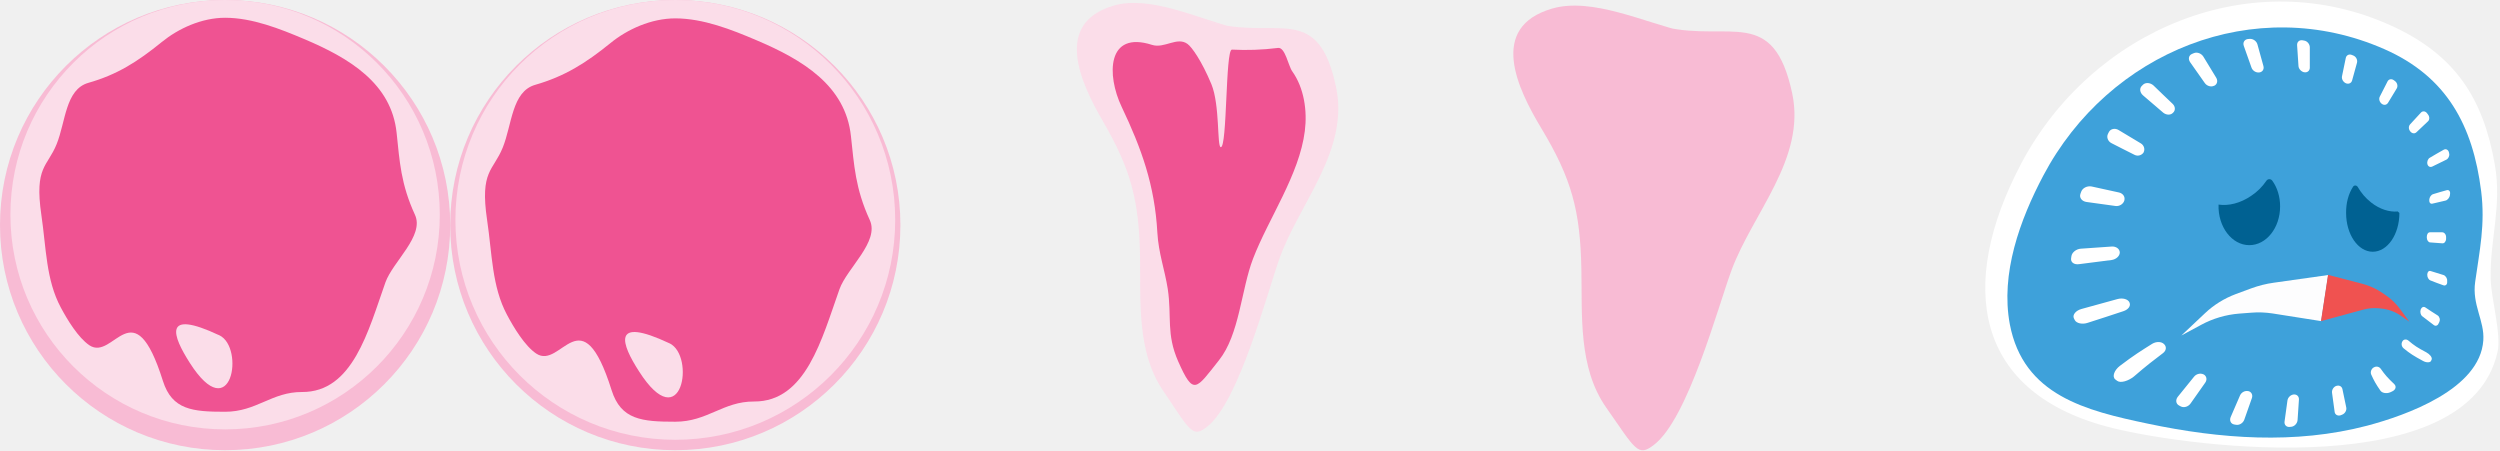
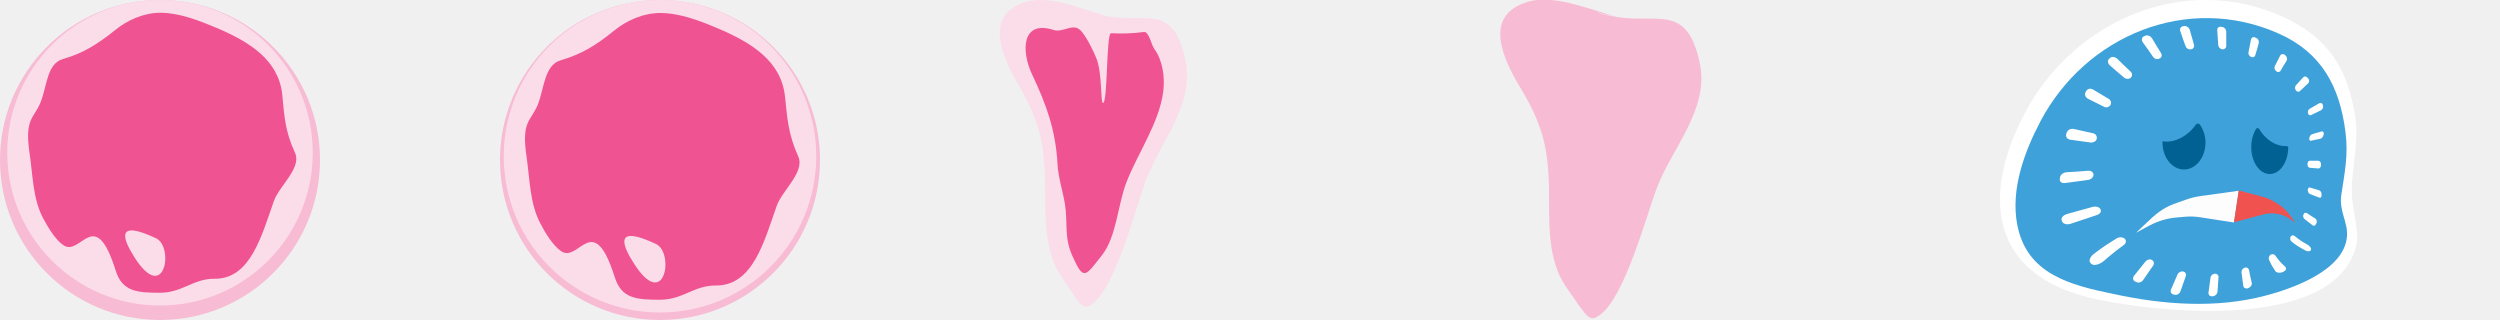
- <svg xmlns="http://www.w3.org/2000/svg" version="1.1" x="0px" y="0px" viewBox="0 0 1632.6 294" style="enable-background:new 0 0 1632.6 294;" xml:space="preserve">
+ <svg xmlns="http://www.w3.org/2000/svg" version="1.1" x="0px" y="0px" viewBox="0 0 1000 128" style="enable-background:new 0 0 1000 128;" xml:space="preserve">
  <style type="text/css">
- 	.st0{fill:#F8BBD4;}
- 	.st1{fill:#FBDDE9;}
- 	.st2{fill:#EF5392;}
- 	.st3{fill:#FFFFFF;}
- 	.st4{fill:#3EA1DA;}
- 	.st5{fill:#FDFDFE;}
- 	.st6{fill:#F05250;}
- 	.st7{fill:#006192;}
+ 	.st0{display:none;}
+ 	.st1{display:inline;fill:#F8BBD4;}
+ 	.st2{display:inline;fill:#FBDDE9;}
+ 	.st3{display:inline;fill:#EF5392;}
+ 	.st4{fill:#FFFFFF;}
+ 	.st5{fill:#3EA1DA;}
+ 	.st6{fill:#FDFDFE;}
+ 	.st7{fill:#F05250;}
+ 	.st8{fill:#006192;}
+ 	.st9{fill:#F8BBD4;}
+ 	.st10{fill:#FBDDE9;}
+ 	.st11{fill:#EF5392;}
</style>
-   <g id="Button_2">
-     <path class="st0" d="M1087.4,17.7c42.4,9.7,70.8-14,83,43.4c9,42.5-25.9,78.1-39.7,115.5c-9,24.5-28.4,96.9-50.6,113.9   c-10.5,8.1-11.8,3.4-31.3-24.5c-18.2-26.1-15.5-60.3-16.1-90.2c-0.7-38.1-6.3-59.1-26.2-92.1c-15.7-26.1-34.7-65.9,7.1-78.1   c26-7.6,60.9,9.3,86.2,15c-7.8-1.8-15.7-3.6-23.5-5.4C1079.9,16,1083.6,16.8,1087.4,17.7C1119.2,25,1047.5,8.5,1087.4,17.7z" />
-     <circle class="st0" cx="147" cy="147" r="147" />
-     <circle class="st1" cx="147" cy="140.2" r="140.2" />
-     <path class="st2" d="M271,140.3c6.3,13.7-14.5,30.6-19.3,44.1c-11.2,31.6-21.3,71.8-54.5,71.6c-19.7-0.1-29.7,12.9-50.2,12.9   c-21.2,0-34.6-1.2-40.6-20.1c-19.3-61.3-32-12.7-48-23.3c-7.3-4.9-14.5-16.8-18.7-24.7c-9.7-18.1-9.5-38.9-12.7-60.5   C22.4,108.7,31,109,37,94.1c5.9-14.6,5.7-35.7,20.7-40c18.7-5.3,32-13.7,48-26.7c10.7-8.7,25.9-15.8,41.3-15.8   c17.8,0,36,7.3,51.4,13.8C228.3,38,255.6,54.5,259,86.7C261,105.4,261.7,120.1,271,140.3z" />
-     <path class="st1" d="M143.3,219c16.7,7.9,8,60.9-19.4,17.9C112.8,219.5,105.7,201.3,143.3,219C149.1,221.7,139.8,217.3,143.3,219z" />
-     <circle class="st0" cx="441" cy="147" r="147" />
-     <circle class="st1" cx="441" cy="143.6" r="143.6" />
-     <path class="st2" d="M568,143.7c6.5,14.1-14.9,31.4-19.8,45.2c-11.5,32.3-21.9,73.5-55.8,73.3c-20.2-0.1-30.4,13.2-51.4,13.2   c-21.7,0-35.5-1.2-41.6-20.6c-19.8-62.8-32.8-13-49.2-23.9c-7.5-5-14.8-17.2-19.1-25.3c-9.9-18.5-9.7-39.8-13-61.9   c-4.8-32.3,4-32,10.2-47.3c6.1-15,5.9-36.6,21.2-41c19.1-5.5,32.8-14,49.2-27.3c10.9-8.9,26.5-16.1,42.3-16.1   c18.2,0,36.9,7.4,52.6,14.1c30.6,12.9,58.6,29.8,62.1,62.8C557.8,107.9,558.5,123,568,143.7z" />
-     <path class="st1" d="M437.2,224.2c17.1,8,8.2,62.3-19.9,18.3C405.9,224.8,398.7,206.1,437.2,224.2   C443.1,227,433.6,222.6,437.2,224.2z" />
-     <path class="st1" d="M795.4,15.6c39.5,9.4,65.8-13.5,77.2,41.8c8.4,41-24.1,75.3-37,111.3c-8.4,23.6-26.5,93.4-47.1,109.8   c-9.8,7.8-11,3.3-29.1-23.6c-17-25.1-14.5-58.1-14.9-87c-0.6-36.7-5.8-57-24.3-88.8c-14.6-25.2-32.3-63.5,6.6-75.3   c24.2-7.4,56.7,8.9,80.2,14.5c-7.3-1.7-14.6-3.5-21.9-5.2C788.5,14,792,14.8,795.4,15.6C825.1,22.7,758.3,6.8,795.4,15.6z" />
-     <path class="st2" d="M834.6,31.3c4.7-0.6,6.7,11.7,9.3,15.3c7.7,10.8,9.9,25.7,8.2,39c-3.6,28.6-23.7,57-33.8,83.3   c-7.8,20.3-8.8,49.5-22.3,66.4c-15,18.9-16.5,23.5-26.6,0.7c-7.9-18-4.1-29.1-6.8-47.3c-2-12.7-6-23.2-6.8-36.8   c-1.7-30.9-10.3-54.8-23.3-82.1c-9.9-20.8-9.7-50,19.8-40.5c8.1,2.6,16.4-5.6,23.2-0.6c2.7,1.9,9.2,10.9,15.6,26.3   c5.6,13.6,3.6,40.8,6.1,41.1c4.3,0.5,3-63.9,7.3-63.7C814.4,32.9,824.3,32.6,834.6,31.3z" />
-   </g>
-   <g id="Layer_4">
-     <path class="st3" d="M1320,106.7C1366.1,19.5,1470.6-25,1562.1,17c41,18.8,59.5,46.9,67.1,90.4c4.8,27.1-3.3,49.4-2.7,74.7   c0.3,12.9,7.1,36.2,4.5,47.7c-19,85.2-197.7,62.8-250.7,49.9C1288.4,257.4,1278.2,185.6,1320,106.7   C1346.2,57.2,1313.7,118.5,1320,106.7z" />
-     <path class="st4" d="M1334.4,114.6c42.7-80.8,138.1-119.7,222.7-82.5c40.7,17.9,57.8,49.8,63.2,92.8c2.7,21.6-1,38.5-3.9,59.1   c-2.2,15.1,6.2,25.4,5.3,38.3c-2.2,31.9-50.3,48.9-75.9,55.7c-46.9,12.3-96.1,8.6-143-1.3c-40.5-8.5-81.4-18.4-90.3-64.9   C1306.3,178.7,1319.1,143.5,1334.4,114.6C1358.5,69.1,1328.6,125.6,1334.4,114.6z" />
-   </g>
-   <g id="Layer_5">
+   <g id="Layer_14" class="st0">
+ </g>
+   <g id="sadfari">
+     <path class="st4" d="M810,45.1c19.7-37.2,64.2-56.2,103.3-38.3c17.5,8,25.4,20,28.6,38.6c2,11.6-1.4,21.1-1.2,31.9   c0.1,5.5,3,15.4,1.9,20.4c-8.1,36.3-84.4,26.8-107,21.3C796.6,109.4,792.2,78.8,810,45.1C821.2,24,807.4,50.1,810,45.1z" />
+     <path class="st5" d="M816.2,48.5c18.2-34.5,58.9-51.1,95-35.2c17.4,7.6,24.7,21.3,27,39.6c1.2,9.2-0.4,16.4-1.7,25.2   c-0.9,6.4,2.7,10.8,2.3,16.3c-0.9,13.6-21.4,20.9-32.4,23.8c-20,5.3-41,3.7-61-0.6c-17.3-3.6-34.7-7.9-38.5-27.7   C804.2,75.8,809.7,60.8,816.2,48.5C826.5,29.1,813.7,53.1,816.2,48.5z" />
    <g>
-       <path class="st3" d="M1496.3,278.7c-0.4,0-0.8,0.1-1.1,0.1c-2.1,0.2-3.6-1.4-3.3-3.5c0.7-5.5,1.1-8.3,1.9-13.8    c0.3-2,2.1-3.7,4.1-3.9c0.1,0,0.1,0,0.1,0c2-0.1,3.4,1.3,3.3,3.3c-0.4,5.4-0.5,8.1-0.9,13.5    C1500.2,276.5,1498.4,278.5,1496.3,278.7z M1524.6,268.9c-0.7-5-1-7.5-1.7-12.5c-0.2-1.8,1-3.8,2.8-4.4c0.1,0,0.1,0,0.1,0    c1.8-0.6,3.5,0.3,3.9,2.1c1,4.8,1.5,7.2,2.5,12c0.4,1.8-0.8,4-2.7,4.7c-0.3,0.1-0.7,0.3-1,0.4    C1526.6,271.8,1524.8,270.8,1524.6,268.9z M1460.2,277.4c-0.4-0.1-0.8-0.1-1.2-0.2c-2.2-0.4-3.2-2.6-2.3-4.8    c2.4-5.6,3.7-8.5,6.1-14.1c0.9-2.1,3.2-3.3,5.3-2.9c0,0,0.1,0,0.1,0c2,0.4,3.1,2.4,2.4,4.5c-2,5.7-3,8.5-5,14.2    C1464.8,276.3,1462.4,277.8,1460.2,277.4z M1554.5,255.1c-2.9-4.2-4.1-6.3-6-10.5c-0.7-1.6,0-3.6,1.5-4.6c0,0,0,0,0.1,0    c1.5-1,3.5-0.7,4.6,0.8c2.8,4,4.6,6,8.8,10c1.6,1.5,1.1,3.7-1.3,4.8c-0.4,0.2-0.9,0.4-1.3,0.6    C1558.5,257.2,1555.6,256.7,1554.5,255.1z M1424.1,265.4c-0.4-0.2-0.8-0.4-1.1-0.6c-2.1-1.1-2.4-3.7-0.8-5.7    c4.2-5.2,6.4-7.9,10.6-13.1c1.5-1.9,4.3-2.5,6.2-1.5c0,0,0.1,0,0.1,0c1.9,1.1,2.4,3.4,1,5.4c-3.8,5.4-5.7,8.1-9.5,13.5    C1429.1,265.6,1426.2,266.5,1424.1,265.4z M1582.3,235.7c-6.1-3.3-8.6-4.9-12.6-8.2c-1.5-1.2-1.7-3.3-0.8-4.6c0,0,0,0,0-0.1    c0.9-1.3,2.6-1.5,4-0.3c3.6,3.1,5.9,4.6,11.6,7.6c2.2,1.2,3.9,3.2,3.5,4.6c-0.1,0.2-0.2,0.5-0.3,0.7    C1587.3,236.9,1584.6,237,1582.3,235.7z M1382.6,248.7c-0.4-0.3-0.8-0.6-1.2-0.9c-2.3-1.8-0.7-6.1,3-8.9    c9.5-7.2,13.8-9.8,21.1-14.4c2.7-1.6,6-1.5,7.7,0.2c0,0,0,0,0.1,0.1c1.7,1.7,1.4,4.2-0.9,5.9c-6.3,4.8-10.1,7.6-18.9,15.2    C1390,248.7,1384.9,250.4,1382.6,248.7z M1589.4,212.3c-3-2.3-4.6-3.5-7.6-5.8c-1.1-0.9-1.5-2.8-1-4.3c0,0,0,0,0-0.1    c0.6-1.5,1.9-2.1,3.1-1.3c3.1,2.1,4.7,3.1,8,5.2c1.2,0.8,1.8,2.7,1.1,4.2c-0.1,0.3-0.2,0.6-0.4,0.8    C1592.1,212.6,1590.6,213.2,1589.4,212.3z M1354.9,209c-0.2-0.4-0.4-0.8-0.6-1.2c-1-2.2,1.3-5,4.9-6c9.3-2.6,14.3-3.9,23.6-6.5    c3.4-0.9,6.7,0,7.8,2.1c0,0,0,0.1,0,0.1c1.1,2.1-0.6,4.6-3.9,5.7c-9.2,3.1-14.1,4.6-23.3,7.6C1360,212,1356,211.2,1354.9,209z     M1595.6,186.3c-3.6-1.3-5.3-1.9-8.5-3.2c-1.2-0.5-2.1-2.2-2-3.8c0,0,0,0,0-0.1c0.1-1.6,1-2.6,2.2-2.2c3.2,1,4.8,1.5,8.4,2.6    c1.3,0.4,2.5,2.1,2.4,3.7c0,0.3,0,0.6,0,0.9C1598.2,185.8,1597,186.8,1595.6,186.3z M1352.5,168.8c0.1-0.5,0.1-0.9,0.2-1.4    c0.3-2.5,3.1-4.8,6.2-5c7.9-0.5,12-0.8,20.1-1.4c2.9-0.2,5.2,1.5,5.3,3.8c0,0,0,0.1,0,0.1c0,2.3-2.4,4.5-5.4,4.9    c-8.5,1.1-12.9,1.6-21.1,2.7C1354.5,173,1352.2,171.3,1352.5,168.8z M1595,158.9c-3.5-0.3-5.1-0.4-8.1-0.6    c-1.1-0.1-2.1-1.5-2.1-3.2c0-0.1,0-0.2,0-0.4c0-1.7,0.8-3,2-3c3,0,4.6,0,8.1,0c1.3,0,2.5,1.4,2.5,3.1c0,0.4,0,0.7,0,1.1    C1597.4,157.6,1596.3,159,1595,158.9z M1381.4,134.5c-7.5-1.1-11.2-1.6-18.8-2.6c-3-0.4-4.9-2.8-4-5.3c0.2-0.5,0.3-0.9,0.5-1.4    c0.9-2.5,4-4,6.9-3.4c7.2,1.6,10.7,2.4,17.8,3.9c2.6,0.6,4.1,2.8,3.5,5.1c0,0,0,0.1,0,0.1C1386.6,133.3,1384,134.9,1381.4,134.5z     M1586.4,130.5C1586.4,130.5,1586.4,130.5,1586.4,130.5c0.1-1.7,1.2-3.3,2.5-3.7c3.4-1,5.1-1.6,8.9-2.6c1.4-0.4,2.4,0.7,2.2,2.3    c0,0.3-0.1,0.6-0.1,0.9c-0.2,1.7-1.6,3.3-2.9,3.6c-3.7,0.8-5.4,1.2-8.6,2C1587.1,133.3,1586.3,132.2,1586.4,130.5z M1393.9,101.1    c-6.1-3-9-4.6-15-7.6c-2.4-1.2-3.4-4-2.3-6.1c0.2-0.4,0.4-0.8,0.6-1.2c1.1-2.1,4-2.7,6.3-1.3c5.9,3.5,8.7,5.2,14.5,8.7    c2.1,1.2,2.9,3.8,1.9,5.8c0,0,0,0.1,0,0.1C1398.6,101.5,1396,102.2,1393.9,101.1z M1585.2,107.2    C1585.2,107.1,1585.2,107.1,1585.2,107.2c-0.4-1.6,0.3-3.5,1.6-4.2c3.5-2.1,5.3-3.1,9-5.2c1.4-0.8,2.9-0.1,3.4,1.5    c0.1,0.3,0.2,0.6,0.2,0.9c0.4,1.6-0.5,3.4-1.9,4.1c-3.8,1.8-5.6,2.7-9.2,4.5C1586.9,109.4,1585.6,108.7,1585.2,107.2z     M1412.7,73.6c-5.3-4.5-7.9-6.8-13.2-11.3c-2.1-1.8-2.5-4.6-0.8-6.2c0.3-0.3,0.6-0.6,0.9-0.9c1.7-1.5,4.7-1.2,6.7,0.6    c5,4.8,7.4,7.2,12.5,12c1.8,1.7,2,4.3,0.3,5.8c0,0,0,0-0.1,0.1C1417.5,75.3,1414.7,75.2,1412.7,73.6z M1574,85.8    C1574,85.8,1573.9,85.8,1574,85.8c-1.2-1.4-1.2-3.4-0.1-4.6c2.8-3.1,4.2-4.6,7.1-7.7c1.1-1.2,2.9-1,4,0.5c0.2,0.3,0.4,0.5,0.6,0.8    c1.1,1.4,1.1,3.5-0.1,4.5c-3,2.8-4.5,4.2-7.5,7.1C1576.8,87.5,1575.1,87.2,1574,85.8z M1439.8,54.2c-3.8-5.4-5.7-8.1-9.5-13.5    c-1.5-2.1-1-4.6,1.2-5.5c0.4-0.2,0.8-0.3,1.2-0.5c2.1-0.9,4.9,0.2,6.2,2.3c3.3,5.5,5,8.3,8.4,13.8c1.2,2,0.6,4.3-1.3,5.2    c0,0-0.1,0-0.1,0C1443.9,57,1441.2,56.2,1439.8,54.2z M1555.4,67.8C1555.3,67.8,1555.3,67.7,1555.4,67.8c-1.5-1.1-2.1-3.2-1.3-4.7    c2.1-4,3.1-6,5.1-10c0.8-1.5,2.6-1.8,4.1-0.7c0.3,0.2,0.5,0.4,0.8,0.6c1.5,1.2,1.9,3.3,1.1,4.7c-2.3,3.8-3.4,5.7-5.7,9.4    C1558.6,68.6,1556.8,68.9,1555.4,67.8z M1470.3,44.1c-2-5.7-3-8.5-5-14.1c-0.8-2.2,0.4-4.2,2.6-4.5c0.4,0,0.8-0.1,1.2-0.1    c2.2-0.2,4.5,1.4,5.1,3.6c1.6,5.6,2.4,8.5,3.9,14.1c0.6,2.1-0.6,3.9-2.6,4.2c0,0-0.1,0-0.1,0C1473.3,47.6,1471,46.2,1470.3,44.1z     M1532,54.4C1532,54.4,1532,54.4,1532,54.4c-1.8-0.8-2.9-2.7-2.6-4.5c1-4.8,1.5-7.2,2.5-12.1c0.4-1.8,2.2-2.7,4-1.9    c0.3,0.1,0.7,0.3,1,0.4c1.8,0.8,2.8,2.9,2.3,4.7c-1.3,4.6-1.9,7-3.2,11.6C1535.5,54.3,1533.8,55.1,1532,54.4z M1501,43.1    c-0.4-5.4-0.6-8.1-0.9-13.6c-0.1-2.1,1.4-3.5,3.5-3.2c0.4,0.1,0.7,0.1,1.1,0.2c2,0.3,3.7,2.3,3.7,4.4c0,5.3,0,8,0,13.3    c0,1.9-1.5,3.3-3.5,3c-0.1,0-0.1,0-0.2,0C1502.8,46.8,1501.1,45,1501,43.1z" />
+       <path class="st4" d="M885.3,118.5c-0.2,0-0.3,0-0.5,0c-0.9,0.1-1.5-0.6-1.4-1.5c0.3-2.4,0.5-3.5,0.8-5.9c0.1-0.9,0.9-1.6,1.7-1.6    c0,0,0,0,0.1,0c0.8-0.1,1.5,0.6,1.4,1.4c-0.2,2.3-0.2,3.5-0.4,5.8C886.9,117.6,886.1,118.4,885.3,118.5z M897.3,114.3    c-0.3-2.1-0.4-3.2-0.7-5.3c-0.1-0.8,0.4-1.6,1.2-1.9c0,0,0,0,0.1,0c0.8-0.3,1.5,0.1,1.7,0.9c0.4,2.1,0.6,3.1,1.1,5.1    c0.2,0.8-0.4,1.7-1.1,2c-0.1,0.1-0.3,0.1-0.4,0.2C898.2,115.6,897.4,115.1,897.3,114.3z M869.9,117.9c-0.2,0-0.3-0.1-0.5-0.1    c-0.9-0.2-1.4-1.1-1-2c1-2.4,1.6-3.6,2.6-6c0.4-0.9,1.4-1.4,2.3-1.2c0,0,0,0,0,0c0.9,0.2,1.3,1,1,1.9c-0.8,2.4-1.3,3.6-2.1,6    C871.8,117.5,870.8,118.1,869.9,117.9z M910.1,108.4c-1.2-1.8-1.7-2.7-2.5-4.5c-0.3-0.7,0-1.5,0.6-2c0,0,0,0,0,0    c0.7-0.4,1.5-0.3,2,0.4c1.2,1.7,1.9,2.6,3.8,4.3c0.7,0.6,0.5,1.6-0.5,2c-0.2,0.1-0.4,0.2-0.6,0.3    C911.8,109.3,910.6,109.1,910.1,108.4z M854.5,112.8c-0.2-0.1-0.3-0.2-0.5-0.2c-0.9-0.5-1-1.6-0.3-2.4c1.8-2.2,2.7-3.4,4.5-5.6    c0.7-0.8,1.8-1.1,2.6-0.6c0,0,0,0,0,0c0.8,0.5,1,1.5,0.4,2.3c-1.6,2.3-2.4,3.5-4,5.8C856.6,112.9,855.4,113.3,854.5,112.8z     M922,100.1c-2.6-1.4-3.7-2.1-5.4-3.5c-0.6-0.5-0.7-1.4-0.3-2c0,0,0,0,0,0c0.4-0.6,1.1-0.6,1.7-0.1c1.6,1.3,2.5,2,4.9,3.3    c0.9,0.5,1.7,1.4,1.5,2c0,0.1-0.1,0.2-0.1,0.3C924.1,100.6,922.9,100.7,922,100.1z M836.8,105.7c-0.2-0.1-0.4-0.3-0.5-0.4    c-1-0.8-0.3-2.6,1.3-3.8c4.1-3.1,5.9-4.2,9-6.1c1.1-0.7,2.6-0.6,3.3,0.1c0,0,0,0,0,0c0.7,0.7,0.6,1.8-0.4,2.5    c-2.7,2-4.3,3.2-8.1,6.5C839.9,105.7,837.7,106.4,836.8,105.7z M925,90.1c-1.3-1-1.9-1.5-3.2-2.5c-0.5-0.4-0.7-1.2-0.4-1.8    c0,0,0,0,0,0c0.2-0.6,0.8-0.9,1.3-0.6c1.3,0.9,2,1.3,3.4,2.2c0.5,0.3,0.8,1.1,0.5,1.8c0,0.1-0.1,0.2-0.2,0.4    C926.1,90.3,925.5,90.5,925,90.1z M824.9,88.7c-0.1-0.2-0.2-0.3-0.2-0.5c-0.4-1,0.5-2.1,2.1-2.6c4-1.1,6.1-1.7,10.1-2.8    c1.4-0.4,2.9,0,3.3,0.9c0,0,0,0,0,0c0.5,0.9-0.2,2-1.7,2.4c-3.9,1.3-6,2-9.9,3.3C827.1,90,825.4,89.7,824.9,88.7z M927.6,79    c-1.5-0.6-2.2-0.8-3.6-1.4c-0.5-0.2-0.9-0.9-0.9-1.6c0,0,0,0,0,0c0-0.7,0.4-1.1,0.9-1c1.4,0.4,2.1,0.7,3.6,1.1    c0.6,0.2,1.1,0.9,1,1.6c0,0.1,0,0.3,0,0.4C928.7,78.8,928.2,79.3,927.6,79z M823.9,71.6c0-0.2,0.1-0.4,0.1-0.6    c0.1-1.1,1.3-2,2.6-2.1c3.4-0.2,5.1-0.3,8.6-0.6c1.2-0.1,2.2,0.6,2.2,1.6c0,0,0,0,0,0c0,1-1,1.9-2.3,2.1c-3.6,0.5-5.5,0.7-9,1.2    C824.7,73.4,823.8,72.7,823.9,71.6z M927.4,67.4c-1.5-0.1-2.2-0.2-3.5-0.3c-0.5,0-0.9-0.6-0.9-1.3c0-0.1,0-0.1,0-0.2    c0-0.7,0.4-1.3,0.8-1.3c1.3,0,2,0,3.5,0c0.6,0,1.1,0.6,1.1,1.3c0,0.2,0,0.3,0,0.5C928.4,66.8,927.9,67.4,927.4,67.4z M836.2,57    c-3.2-0.4-4.8-0.7-8-1.1c-1.3-0.2-2.1-1.2-1.7-2.3c0.1-0.2,0.1-0.4,0.2-0.6c0.4-1.1,1.7-1.7,2.9-1.4c3.1,0.7,4.6,1,7.6,1.7    c1.1,0.2,1.7,1.2,1.5,2.2c0,0,0,0,0,0C838.5,56.5,837.4,57.1,836.2,57z M923.7,55.3C923.7,55.3,923.7,55.2,923.7,55.3    c0.1-0.7,0.5-1.4,1.1-1.6c1.4-0.4,2.2-0.7,3.8-1.1c0.6-0.2,1,0.3,0.9,1c0,0.1,0,0.3-0.1,0.4c-0.1,0.7-0.7,1.4-1.3,1.5    c-1.6,0.3-2.3,0.5-3.7,0.8C924,56.4,923.6,56,923.7,55.3z M841.6,42.7c-2.6-1.3-3.8-1.9-6.4-3.2c-1-0.5-1.5-1.7-1-2.6    c0.1-0.2,0.2-0.3,0.3-0.5c0.5-0.9,1.7-1.2,2.7-0.6c2.5,1.5,3.7,2.2,6.2,3.7c0.9,0.5,1.3,1.6,0.8,2.5c0,0,0,0,0,0    C843.6,42.9,842.5,43.2,841.6,42.7z M923.2,45.3C923.2,45.3,923.2,45.3,923.2,45.3c-0.2-0.7,0.1-1.5,0.7-1.8    c1.5-0.9,2.3-1.3,3.8-2.2c0.6-0.3,1.2-0.1,1.4,0.6c0,0.1,0.1,0.2,0.1,0.4c0.2,0.7-0.2,1.5-0.8,1.8c-1.6,0.8-2.4,1.2-3.9,1.9    C923.9,46.3,923.4,46,923.2,45.3z M849.6,31c-2.3-1.9-3.4-2.9-5.6-4.8c-0.9-0.8-1.1-2-0.4-2.6c0.1-0.1,0.3-0.2,0.4-0.4    c0.7-0.7,2-0.5,2.9,0.3c2.1,2.1,3.2,3.1,5.3,5.1c0.8,0.7,0.8,1.8,0.1,2.5c0,0,0,0,0,0C851.6,31.7,850.4,31.7,849.6,31z     M918.4,36.2C918.4,36.2,918.4,36.2,918.4,36.2c-0.5-0.6-0.5-1.5-0.1-2c1.2-1.3,1.8-2,3-3.3c0.5-0.5,1.2-0.4,1.7,0.2    c0.1,0.1,0.2,0.2,0.3,0.3c0.5,0.6,0.4,1.5,0,1.9c-1.3,1.2-1.9,1.8-3.2,3C919.6,36.9,918.9,36.8,918.4,36.2z M861.2,22.7    c-1.6-2.3-2.4-3.5-4.1-5.8c-0.6-0.9-0.4-2,0.5-2.4c0.2-0.1,0.3-0.1,0.5-0.2c0.9-0.4,2.1,0.1,2.7,1c1.4,2.4,2.1,3.5,3.6,5.9    c0.5,0.9,0.3,1.8-0.6,2.2c0,0,0,0,0,0C862.9,23.9,861.8,23.6,861.2,22.7z M910.5,28.5C910.5,28.5,910.4,28.5,910.5,28.5    c-0.6-0.5-0.9-1.4-0.6-2c0.9-1.7,1.3-2.6,2.2-4.3c0.3-0.6,1.1-0.8,1.8-0.3c0.1,0.1,0.2,0.2,0.3,0.3c0.6,0.5,0.8,1.4,0.5,2    c-1,1.6-1.5,2.4-2.4,4C911.9,28.9,911.1,29,910.5,28.5z M874.2,18.4c-0.9-2.4-1.3-3.6-2.1-6c-0.3-0.9,0.2-1.8,1.1-1.9    c0.2,0,0.3,0,0.5-0.1c0.9-0.1,1.9,0.6,2.2,1.5c0.7,2.4,1,3.6,1.7,6c0.2,0.9-0.3,1.7-1.1,1.8c0,0,0,0,0,0    C875.4,19.9,874.5,19.3,874.2,18.4z M900.5,22.8C900.5,22.8,900.5,22.8,900.5,22.8c-0.8-0.3-1.3-1.2-1.1-1.9    c0.4-2.1,0.6-3.1,1-5.1c0.2-0.8,0.9-1.2,1.7-0.8c0.1,0.1,0.3,0.1,0.4,0.2c0.8,0.3,1.2,1.3,1,2c-0.5,2-0.8,3-1.4,4.9    C902,22.7,901.2,23.1,900.5,22.8z M887.3,17.9c-0.2-2.3-0.2-3.5-0.4-5.8c-0.1-0.9,0.6-1.5,1.5-1.4c0.2,0,0.3,0.1,0.5,0.1    c0.9,0.1,1.6,1,1.6,1.9c0,2.3,0,3.4,0,5.7c0,0.8-0.7,1.4-1.5,1.3c0,0,0,0-0.1,0C888,19.6,887.3,18.8,887.3,17.9z" />
+     </g>
+     <path class="st6" d="M893.6,89L880,86.9c-2-0.3-4-0.4-6-0.2l-3.4,0.3c-3.7,0.3-7.3,1.4-10.6,3.1l-5.6,3l6.6-6.2   c2.5-2.3,5.3-4.1,8.5-5.3L874,80c2.1-0.8,4.2-1.3,6.4-1.6l15.1-2.1" />
+     <path class="st7" d="M895.5,76.2l9.5,2.5c1.9,0.5,3.7,1.3,5.4,2.4l1,0.6c1.7,1.1,3.2,2.6,4.4,4.2l2.4,3.3l-2.2-1.6   c-1.6-1.2-3.5-1.9-5.5-2.1l-0.8-0.1c-1.4-0.1-2.8,0-4.1,0.3l-12,3.2" />
+     <g>
+       <path class="st8" d="M880,49.9c-0.4-0.6-1.3-0.6-1.7,0c-1.1,1.6-2.5,3-4.2,4.2c-3,2.1-6.3,2.9-9.1,2.4c0,0,0,0,0,0    c-0.2,6.2,3.7,11.3,8.6,11.3c4.7,0,8.6-4.8,8.6-10.8C882.2,54.3,881.3,51.8,880,49.9z" />
+     </g>
+     <g>
+       <path class="st8" d="M902.4,51.6c0.3-0.5,1-0.5,1.3,0c0.9,1.6,2.2,3.1,3.7,4.3c2.4,1.9,5.1,2.7,7.4,2.5c0.2,0.2,0.3,0.3,0.5,0.4    c0,6-3.3,10.8-7.4,10.8c-4.1,0-7.4-4.8-7.4-10.8C900.5,56.1,901.2,53.6,902.4,51.6z" />
    </g>
  </g>
-   <g id="Layer_6">
-     <path class="st5" d="M1515.8,209.7l-31.7-5c-4.6-0.7-9.3-0.9-14-0.5l-7.9,0.6c-8.7,0.7-17.1,3.2-24.7,7.3l-13,7l15.5-14.6   c5.7-5.4,12.5-9.6,19.9-12.4l10-3.7c4.9-1.8,9.9-3.1,15.1-3.8l35.4-5" />
-     <path class="st6" d="M1520.3,179.5l22.3,5.8c4.5,1.2,8.7,3,12.6,5.6l2.2,1.5c4,2.6,7.5,6,10.3,9.9l5.7,7.8l-5.2-3.7   c-3.8-2.7-8.3-4.4-13-4.9l-1.9-0.2c-3.2-0.3-6.5,0-9.6,0.8l-28,7.6" />
+   <g id="tbone_x5F_background">
+     <path class="st9" d="M643.5,6.2c18.6,4.3,31-6.2,36.4,19c4,18.6-11.4,34.2-17.4,50.6c-4,10.7-12.5,42.5-22.2,49.9   c-4.6,3.6-5.2,1.5-13.7-10.7c-8-11.4-6.8-26.4-7-39.6c-0.3-16.7-2.8-25.9-11.5-40.4c-6.9-11.5-15.2-28.9,3.1-34.3   c11.4-3.3,26.7,4.1,37.8,6.6c-3.4-0.8-6.9-1.6-10.3-2.4C640.2,5.5,641.8,5.8,643.5,6.2C657.4,9.4,626,2.2,643.5,6.2z" />
  </g>
-   <g id="Layer_7">
-     <g>
-       <path class="st7" d="M1483.9,118c-1-1.4-3-1.3-3.9,0.1c-2.5,3.7-5.8,7.1-9.9,9.8c-7,4.8-14.8,6.7-21.3,5.7c0,0,0,0,0,0    c-0.5,14.5,8.7,26.5,20.1,26.5c11.1,0,20.1-11.3,20.1-25.3C1489,128.3,1487.1,122.4,1483.9,118z" />
-     </g>
-     <g>
-       <path class="st7" d="M1536.6,122c0.7-1.2,2.4-1.1,3.1,0.1c2.2,3.8,5.1,7.3,8.7,10.1c5.7,4.5,12,6.4,17.4,5.9    c0.4,0.4,0.7,0.6,1.1,1c0,14-7.8,25.3-17.4,25.3c-9.6,0-17.4-11.3-17.4-25.3C1532,132.5,1533.7,126.5,1536.6,122z" />
-     </g>
+   <g id="tbone_x5F_foreground">
+     <path class="st10" d="M440.4,6c17.3,4.1,28.9-5.9,33.8,18.3c3.7,18-10.6,33-16.2,48.8c-3.7,10.3-11.6,40.9-20.6,48.1   c-4.3,3.4-4.8,1.4-12.8-10.4c-7.4-11-6.3-25.5-6.6-38.1c-0.3-16.1-2.6-25-10.7-38.9c-6.4-11-14.1-27.8,2.9-33   c10.6-3.2,24.9,3.9,35.1,6.4c-3.2-0.8-6.4-1.5-9.6-2.3C437.4,5.3,438.9,5.6,440.4,6C453.4,9.1,424.2,2.1,440.4,6z" />
+     <path class="st11" d="M457.6,12.8c2-0.2,2.9,5.1,4.1,6.7c3.4,4.7,4.3,11.3,3.6,17.1c-1.6,12.6-10.4,25-14.8,36.5   c-3.4,8.9-3.9,21.7-9.8,29.1c-6.6,8.3-7.2,10.3-11.7,0.3c-3.5-7.9-1.8-12.8-3-20.7c-0.9-5.6-2.6-10.2-3-16.1   c-0.7-13.6-4.5-24-10.2-36c-4.3-9.1-4.3-21.9,8.7-17.7c3.6,1.1,7.2-2.5,10.2-0.3c1.2,0.8,4,4.8,6.8,11.5c2.5,6,1.6,17.9,2.7,18   c1.9,0.2,1.3-28,3.2-27.9C448.7,13.5,453.1,13.4,457.6,12.8z" />
  </g>
-   <g id="Button_1">
- </g>
-   <g id="REC">
- </g>
+   <g id="record_x5F_down">
+     <circle class="st9" cx="264" cy="64" r="64" />
+     <circle class="st10" cx="264" cy="62.5" r="62.5" />
+     <path class="st11" d="M319.3,62.6c2.8,6.1-6.5,13.7-8.6,19.7c-5,14.1-9.5,32-24.3,31.9c-8.8-0.1-13.2,5.7-22.4,5.7   c-9.5,0-15.4-0.5-18.1-9c-8.6-27.3-14.3-5.6-21.4-10.4c-3.3-2.2-6.5-7.5-8.3-11c-4.3-8.1-4.2-17.3-5.6-27   c-2.1-14.1,1.7-13.9,4.5-20.6c2.6-6.5,2.6-15.9,9.2-17.8c8.3-2.4,14.3-6.1,21.4-11.9c4.8-3.9,11.5-7,18.4-7   c7.9,0,16.1,3.2,22.9,6.1c13.3,5.6,25.5,13,27,27.3C314.9,47,315.2,53.5,319.3,62.6z" />
+     <path class="st10" d="M262.4,97.6c7.4,3.5,3.6,27.1-8.7,8C248.7,97.9,245.6,89.7,262.4,97.6C264.9,98.8,260.8,96.9,262.4,97.6z" />
+   </g>
+   <g id="record_x5F_up">
+     <circle class="st9" cx="64" cy="64" r="64" />
+     <circle class="st10" cx="64" cy="61.1" r="61.1" />
+     <path class="st11" d="M118,61.1c2.8,6-6.3,13.3-8.4,19.2c-4.9,13.7-9.3,31.3-23.7,31.2c-8.6-0.1-12.9,5.6-21.9,5.6   c-9.2,0-15.1-0.5-17.7-8.8c-8.4-26.7-13.9-5.5-20.9-10.2c-3.2-2.1-6.3-7.3-8.1-10.7c-4.2-7.9-4.1-16.9-5.5-26.3   c-2-13.7,1.7-13.6,4.4-20.1c2.6-6.4,2.5-15.6,9-17.4c8.1-2.3,13.9-6,20.9-11.6c4.6-3.8,11.3-6.9,18-6.9c7.7,0,15.7,3.2,22.4,6   c13,5.5,24.9,12.7,26.4,26.7C113.7,45.9,113.9,52.3,118,61.1z" />
+     <path class="st10" d="M62.4,95.3c7.3,3.4,3.5,26.5-8.5,7.8C49.1,95.6,46,87.6,62.4,95.3C64.9,96.5,60.9,94.6,62.4,95.3z" />
+   </g>
</svg>
